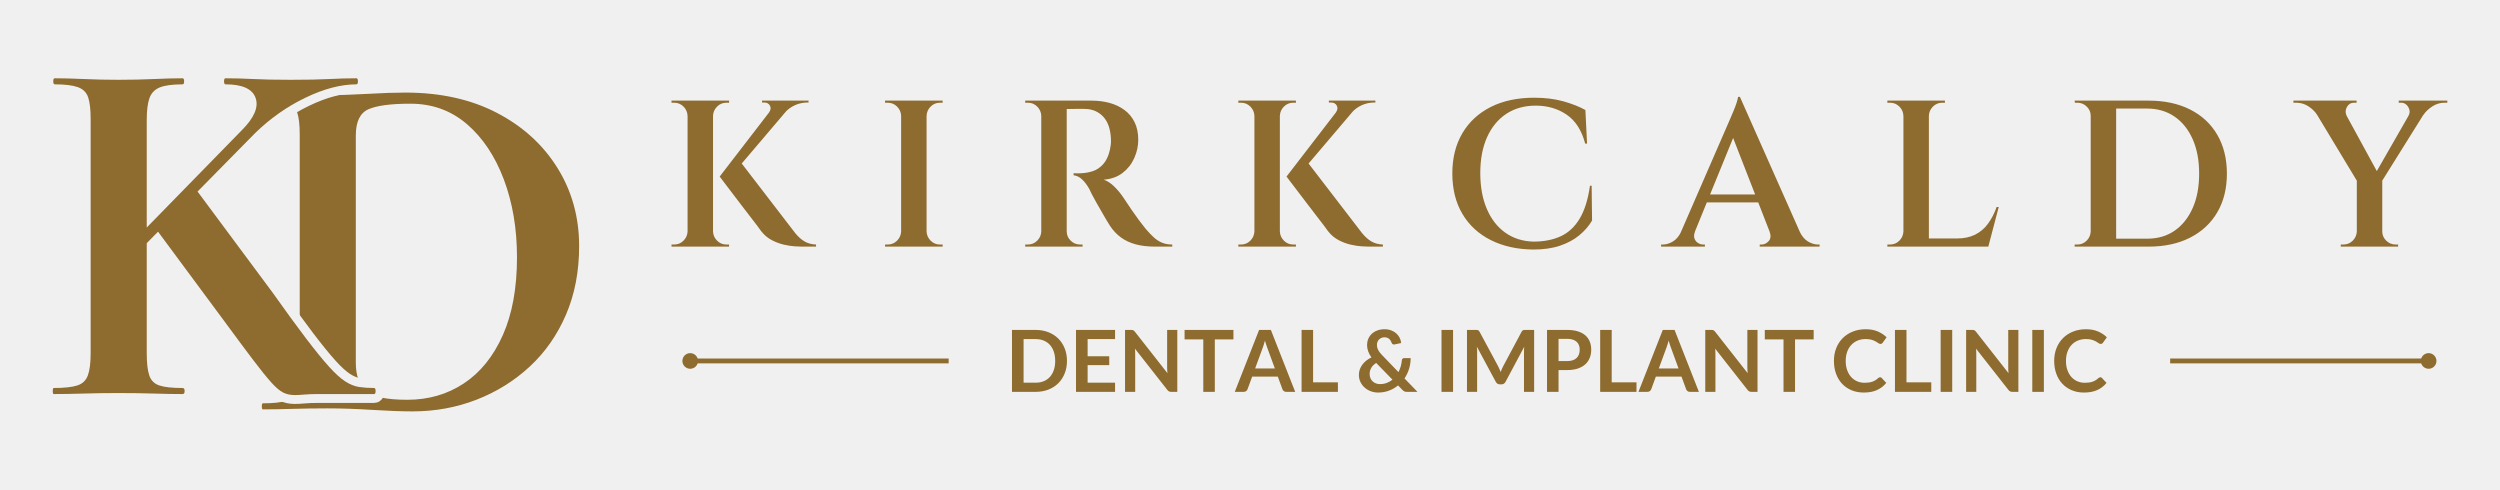
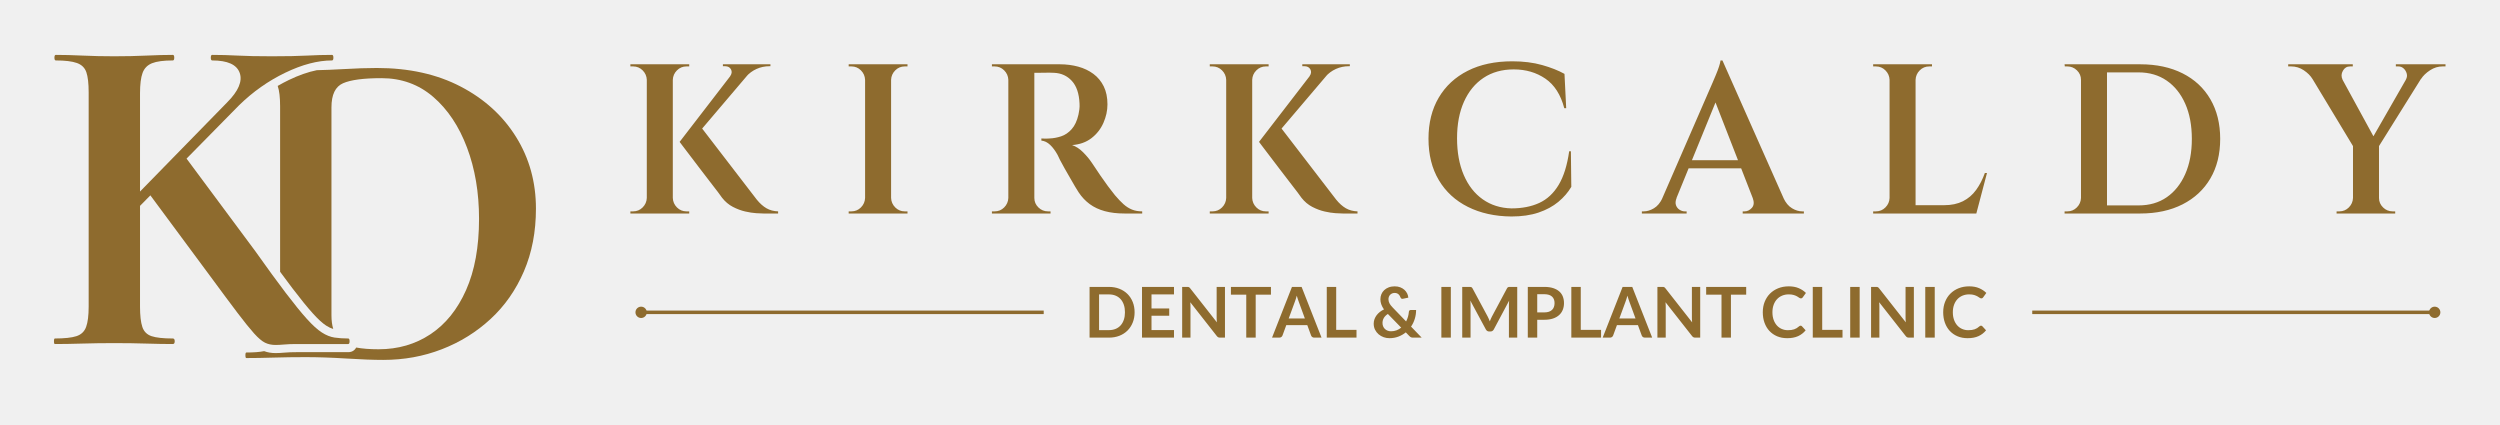
- <svg xmlns="http://www.w3.org/2000/svg" viewBox="0 0 1894 371" width="1894" height="371" role="img" aria-label="Kirkcaldy Dental &amp; Implant Clinic">
-   <g transform="translate(-192.64,26.54) scale(0.8)">
-     <g fill="#8E6B2E">
-       <defs>
-         <mask id="kdmask54040" maskUnits="userSpaceOnUse" x="-10000" y="-10000" width="20000" height="20000">
-           <rect x="-10000" y="-10000" width="20000" height="20000" fill="#fff" />
-           <path d="M326.646 301.244V79.713Q326.646 65.837 324.254 58.9Q321.861 51.962 314.445 49.33Q307.029 46.699 292.675 46.699Q291.239 46.699 291.239 43.828Q291.239 40.957 292.675 40.957Q305.115 40.957 320.426 41.675Q335.737 42.392 352.962 42.392Q371.144 42.392 386.455 41.675Q401.766 40.957 413.727 40.957Q415.163 40.957 415.163 43.828Q415.163 46.699 413.727 46.699Q399.373 46.699 392.196 49.569Q385.019 52.44 382.388 59.617Q379.756 66.794 379.756 80.67V301.244Q379.756 315.12 382.148 322.297Q384.541 329.474 391.718 331.866Q398.895 334.258 413.727 334.258Q415.641 334.258 415.641 337.129Q415.641 340.0 413.727 340.0Q401.287 340.0 386.215 339.522Q371.144 339.043 352.962 339.043Q335.737 339.043 319.947 339.522Q304.158 340.0 291.718 340.0Q290.761 340.0 290.761 337.129Q290.761 334.258 291.718 334.258Q306.55 334.258 313.967 331.866Q321.383 329.474 324.014 322.297Q326.646 315.12 326.646 301.244ZM452.962 270.622 387.411 182.105 425.689 145.263 498.895 243.828Q517.555 270.144 530.474 287.129Q543.392 304.115 552.244 313.923Q561.096 323.732 567.794 328.038Q574.493 332.344 580.952 333.301Q587.411 334.258 595.067 334.258Q596.502 334.258 596.502 337.129Q596.502 340.0 595.067 340.0Q574.014 340.0 561.096 340.0Q548.177 340.0 541.478 340.0Q534.301 340.0 529.038 340.478Q523.775 340.957 519.947 340.957Q513.727 340.957 508.943 338.565Q504.158 336.172 497.699 328.995Q491.239 321.818 480.713 307.943Q470.187 294.067 452.962 270.622ZM346.263 216.555 469.708 90.239Q487.411 72.536 482.866 59.617Q478.321 46.699 454.397 46.699Q452.962 46.699 452.962 43.828Q452.962 40.957 454.397 40.957Q467.316 40.957 480.713 41.675Q494.11 42.392 516.12 42.392Q539.086 42.392 552.483 41.675Q565.88 40.957 578.321 40.957Q579.756 40.957 579.756 43.828Q579.756 46.699 578.321 46.699Q556.311 46.699 529.995 59.378Q503.679 72.057 482.148 93.11L359.182 217.99Z" fill="#000" stroke="#000" stroke-width="16.80" stroke-linejoin="round" />
-         </mask>
-       </defs>
-       <g mask="url(#kdmask54040)">
-         <path transform="translate(0,-14)" d="M631.344 370.414Q616.033 370.414 593.067 368.978Q570.1 367.543 550.962 367.543Q533.737 367.543 517.947 368.022Q502.158 368.5 489.718 368.5Q488.761 368.5 488.761 365.629Q488.761 362.758 489.718 362.758Q504.55 362.758 511.967 360.366Q519.383 357.974 522.014 350.797Q524.646 343.62 524.646 329.744V108.213Q524.646 94.337 522.254 87.4Q519.861 80.462 512.445 77.83Q505.029 75.199 490.675 75.199Q489.239 75.199 489.239 72.328Q489.239 69.457 490.675 69.457Q503.115 69.457 518.426 70.175Q533.737 70.892 551.44 70.892Q568.665 70.892 589.239 69.696Q609.813 68.5 624.646 68.5Q674.407 68.5 711.249 87.639Q748.091 106.778 768.665 139.792Q789.239 172.806 789.239 213.955Q789.239 249.84 776.799 278.787Q764.359 307.734 742.349 328.069Q720.34 348.404 691.871 359.409Q663.402 370.414 631.344 370.414ZM626.56 359.409Q656.703 359.409 680.148 343.859Q703.593 328.309 716.99 298.165Q730.388 268.022 730.388 224.481Q730.388 183.811 717.947 150.797Q705.507 117.782 683.019 98.404Q660.531 79.026 629.431 79.026Q601.679 79.026 589.718 84.289Q577.756 89.553 577.756 109.17V324.481Q577.756 342.184 587.086 350.797Q596.416 359.409 626.56 359.409Z" />
-       </g>
-       <path data-kd="K" d="M326.646 301.244V79.713Q326.646 65.837 324.254 58.9Q321.861 51.962 314.445 49.33Q307.029 46.699 292.675 46.699Q291.239 46.699 291.239 43.828Q291.239 40.957 292.675 40.957Q305.115 40.957 320.426 41.675Q335.737 42.392 352.962 42.392Q371.144 42.392 386.455 41.675Q401.766 40.957 413.727 40.957Q415.163 40.957 415.163 43.828Q415.163 46.699 413.727 46.699Q399.373 46.699 392.196 49.569Q385.019 52.44 382.388 59.617Q379.756 66.794 379.756 80.67V301.244Q379.756 315.12 382.148 322.297Q384.541 329.474 391.718 331.866Q398.895 334.258 413.727 334.258Q415.641 334.258 415.641 337.129Q415.641 340.0 413.727 340.0Q401.287 340.0 386.215 339.522Q371.144 339.043 352.962 339.043Q335.737 339.043 319.947 339.522Q304.158 340.0 291.718 340.0Q290.761 340.0 290.761 337.129Q290.761 334.258 291.718 334.258Q306.55 334.258 313.967 331.866Q321.383 329.474 324.014 322.297Q326.646 315.12 326.646 301.244ZM452.962 270.622 387.411 182.105 425.689 145.263 498.895 243.828Q517.555 270.144 530.474 287.129Q543.392 304.115 552.244 313.923Q561.096 323.732 567.794 328.038Q574.493 332.344 580.952 333.301Q587.411 334.258 595.067 334.258Q596.502 334.258 596.502 337.129Q596.502 340.0 595.067 340.0Q574.014 340.0 561.096 340.0Q548.177 340.0 541.478 340.0Q534.301 340.0 529.038 340.478Q523.775 340.957 519.947 340.957Q513.727 340.957 508.943 338.565Q504.158 336.172 497.699 328.995Q491.239 321.818 480.713 307.943Q470.187 294.067 452.962 270.622ZM346.263 216.555 469.708 90.239Q487.411 72.536 482.866 59.617Q478.321 46.699 454.397 46.699Q452.962 46.699 452.962 43.828Q452.962 40.957 454.397 40.957Q467.316 40.957 480.713 41.675Q494.11 42.392 516.12 42.392Q539.086 42.392 552.483 41.675Q565.88 40.957 578.321 40.957Q579.756 40.957 579.756 43.828Q579.756 46.699 578.321 46.699Q556.311 46.699 529.995 59.378Q503.679 72.057 482.148 93.11L359.182 217.99Z" />
-     </g>
+ <svg xmlns="http://www.w3.org/2000/svg" viewBox="0 0 1853 315" width="1853" height="315" role="img" aria-label="Kirkcaldy Dental &amp; Implant Clinic">
+   <g fill="#8E6B2E">
+     <path d="M284.085 266.763Q273.112 266.763 256.653 265.735Q240.193 264.706 226.477 264.706Q214.133 264.706 202.817 265.049Q191.501 265.392 182.586 265.392Q181.9 265.392 181.9 263.334Q181.9 261.277 182.586 261.277Q190.744 261.277 195.772 260.267Q199.65 261.706 204.25 261.706Q207.267 261.706 211.311 261.338Q214.811 261.02 219.681 261.02H258.086Q262.089 261.02 264.025 257.587Q270.782 258.876 280.656 258.876Q302.259 258.876 319.061 247.732Q335.863 236.588 345.465 214.985Q355.066 193.382 355.066 162.178Q355.066 133.031 346.15 109.371Q337.235 85.711 321.118 71.823Q305.002 57.936 282.713 57.936Q262.825 57.936 254.252 61.707Q245.68 65.479 245.68 79.538V233.845Q245.68 239.482 247 243.833Q244.494 243.098 241.796 241.364Q237.671 238.712 231.866 232.279Q225.691 225.437 216.586 213.465Q212.513 208.11 207.618 201.423V78.853Q207.618 68.908 205.903 63.936Q205.86 63.811 205.814 63.688Q209.85 61.341 214.064 59.311Q225.057 54.014 234.796 52.022Q243.787 51.837 253.91 51.249Q268.654 50.392 279.284 50.392Q314.946 50.392 341.35 64.108Q367.753 77.824 382.498 101.484Q397.243 125.144 397.243 154.634Q397.243 180.352 388.327 201.097Q379.412 221.843 363.638 236.416Q347.865 250.99 327.462 258.877Q307.059 266.763 284.085 266.763Z" />
+     <path data-kd="K" d="M65.718 227.225V68.461Q65.718 58.517 64.003 53.545Q62.289 48.573 56.974 46.687Q51.659 44.801 41.372 44.801Q40.343 44.801 40.343 42.743Q40.343 40.686 41.372 40.686Q50.287 40.686 61.26 41.2Q72.233 41.715 84.577 41.715Q97.608 41.715 108.581 41.2Q119.553 40.686 128.126 40.686Q129.155 40.686 129.155 42.743Q129.155 44.801 128.126 44.801Q117.839 44.801 112.695 46.858Q107.552 48.915 105.666 54.059Q103.78 59.203 103.78 69.147V227.225Q103.78 237.169 105.494 242.313Q107.209 247.456 112.352 249.171Q117.496 250.885 128.126 250.885Q129.498 250.885 129.498 252.943Q129.498 255.0 128.126 255.0Q119.211 255.0 108.409 254.657Q97.608 254.314 84.577 254.314Q72.233 254.314 60.917 254.657Q49.601 255.0 40.686 255.0Q40.0 255.0 40.0 252.943Q40.0 250.885 40.686 250.885Q51.316 250.885 56.631 249.171Q61.946 247.456 63.832 242.313Q65.718 237.169 65.718 227.225ZM156.244 205.279 109.266 141.842 136.699 115.439 189.163 186.077Q202.536 204.936 211.794 217.109Q221.053 229.282 227.396 236.312Q233.74 243.341 238.541 246.427Q243.341 249.514 247.97 250.199Q252.6 250.885 258.086 250.885Q259.115 250.885 259.115 252.943Q259.115 255.0 258.086 255.0Q242.998 255.0 233.74 255.0Q224.482 255.0 219.681 255.0Q214.537 255.0 210.766 255.343Q206.994 255.686 204.25 255.686Q199.793 255.686 196.364 253.971Q192.935 252.257 188.305 247.113Q183.676 241.97 176.132 232.026Q168.589 222.081 156.244 205.279ZM79.777 166.531 168.246 76.005Q180.933 63.317 177.675 54.059Q174.418 44.801 157.273 44.801Q156.244 44.801 156.244 42.743Q156.244 40.686 157.273 40.686Q166.531 40.686 176.132 41.2Q185.734 41.715 201.507 41.715Q217.967 41.715 227.568 41.2Q237.169 40.686 246.085 40.686Q247.113 40.686 247.113 42.743Q247.113 44.801 246.085 44.801Q230.311 44.801 211.451 53.888Q192.592 62.974 177.161 78.062L89.035 167.56Z" />
+     <path d="M518.435 92.68 560.937 147.98Q564.413 152.246 568.126 154.379Q571.839 156.512 576.737 156.67V158.25H565.835Q564.097 158.25 560.463 158.013Q556.829 157.776 552.326 156.749Q547.823 155.722 543.241 153.352Q538.659 150.982 535.183 146.558Q534.709 145.768 532.26 142.529Q529.811 139.29 526.177 134.629Q522.543 129.968 518.672 124.833Q514.801 119.698 511.404 115.274Q508.007 110.85 505.874 108.006Q503.741 105.162 503.741 105.162ZM559.989 48.756 512.589 104.53 503.741 105.162 547.191 48.756ZM571.049 47.65V49.072H570.417Q565.203 49.072 560.7 51.126Q556.197 53.18 553.037 56.814L541.187 56.498Q543.083 53.812 541.819 51.442Q540.555 49.072 537.395 49.072H535.815V47.65H570.417ZM498.685 47.65V158.25H479.409V47.65ZM479.883 146.716V158.25H467.243V156.67Q467.401 156.67 468.27 156.67Q469.139 156.67 469.297 156.67Q473.405 156.67 476.328 153.747Q479.251 150.824 479.409 146.716ZM479.883 59.184H479.409Q479.251 55.076 476.328 52.153Q473.405 49.23 469.297 49.23Q469.139 49.23 468.27 49.23Q467.401 49.23 467.243 49.23V47.65H479.883ZM498.211 146.716H498.685Q498.843 150.824 501.766 153.747Q504.689 156.67 508.797 156.67Q508.797 156.67 509.745 156.67Q510.693 156.67 510.851 156.67V158.25H498.211ZM498.211 59.184V47.65H510.851V49.23Q510.693 49.23 509.745 49.23Q508.797 49.23 508.797 49.23Q504.689 49.23 501.766 52.153Q498.843 55.076 498.685 59.184ZM660.477 47.65V158.25H641.201V47.65ZM641.675 146.716V158.25H629.035V156.67Q629.035 156.67 630.062 156.67Q631.089 156.67 631.089 156.67Q635.197 156.67 638.12 153.747Q641.043 150.824 641.201 146.716ZM641.675 59.184H641.201Q641.043 55.076 638.12 52.153Q635.197 49.23 631.089 49.23Q631.089 49.23 630.062 49.23Q629.035 49.23 629.035 49.23V47.65H641.675ZM660.003 146.716H660.477Q660.635 150.824 663.558 153.747Q666.481 156.67 670.589 156.67Q670.589 156.67 671.537 156.67Q672.485 156.67 672.643 156.67V158.25H660.003ZM660.003 59.184V47.65H672.643V49.23Q672.485 49.23 671.537 49.23Q670.589 49.23 670.589 49.23Q666.481 49.23 663.558 52.153Q660.635 55.076 660.477 59.184ZM764.599 47.65H785.613Q792.723 47.65 799.122 49.388Q805.521 51.126 810.419 54.76Q815.317 58.394 818.082 64.003Q820.847 69.612 820.847 77.354Q820.847 84.306 817.845 91.1Q814.843 97.894 808.997 102.397Q803.151 106.9 794.619 107.532Q798.885 108.954 802.756 112.825Q806.627 116.696 809.155 120.488Q809.313 120.646 811.13 123.411Q812.947 126.176 815.633 130.126Q818.319 134.076 821.242 138.026Q824.165 141.976 826.377 144.662Q829.853 148.77 832.776 151.377Q835.699 153.984 839.017 155.327Q842.335 156.67 846.601 156.67V158.25H833.487Q825.271 158.25 818.872 156.512Q812.473 154.774 807.733 151.298Q802.993 147.822 799.517 142.608Q798.569 141.186 796.831 138.263Q795.093 135.34 793.039 131.706Q790.985 128.072 789.01 124.675Q787.035 121.278 785.692 118.592Q784.349 115.906 783.875 114.8Q781.347 110.218 778.345 107.374Q775.343 104.53 771.867 104.214V102.634Q772.183 102.634 773.921 102.713Q775.659 102.792 777.871 102.634Q782.137 102.476 786.482 101.054Q790.827 99.632 794.303 95.761Q797.779 91.89 799.359 84.938Q799.675 83.516 799.991 81.304Q800.307 79.092 800.149 76.722Q799.675 65.662 794.461 59.974Q789.247 54.286 781.189 53.97Q778.187 53.812 774.869 53.891Q771.551 53.97 769.102 53.97Q766.653 53.97 766.179 53.97Q766.179 53.812 765.784 52.232Q765.389 50.652 764.994 49.151Q764.599 47.65 764.599 47.65ZM766.653 47.65V158.25H747.377V47.65ZM747.851 146.716V158.25H735.211V156.67Q735.369 156.67 736.238 156.67Q737.107 156.67 737.265 156.67Q741.373 156.67 744.296 153.747Q747.219 150.824 747.377 146.716ZM747.851 59.184H747.377Q747.219 55.076 744.296 52.153Q741.373 49.23 737.265 49.23Q737.107 49.23 736.238 49.23Q735.369 49.23 735.211 49.23V47.65H747.851ZM766.179 146.716H766.653Q766.653 150.824 769.655 153.747Q772.657 156.67 776.765 156.67Q776.923 156.67 777.792 156.67Q778.661 156.67 778.661 156.67V158.25H766.179ZM947.879 92.68 990.381 147.98Q993.857 152.246 997.57 154.379Q1001.283 156.512 1006.181 156.67V158.25H995.279Q993.541 158.25 989.907 158.013Q986.273 157.776 981.77 156.749Q977.267 155.722 972.685 153.352Q968.103 150.982 964.627 146.558Q964.153 145.768 961.704 142.529Q959.255 139.29 955.621 134.629Q951.987 129.968 948.116 124.833Q944.245 119.698 940.848 115.274Q937.451 110.85 935.318 108.006Q933.185 105.162 933.185 105.162ZM989.433 48.756 942.033 104.53 933.185 105.162 976.635 48.756ZM1000.493 47.65V49.072H999.861Q994.647 49.072 990.144 51.126Q985.641 53.18 982.481 56.814L970.631 56.498Q972.527 53.812 971.263 51.442Q969.999 49.072 966.839 49.072H965.259V47.65H999.861ZM928.129 47.65V158.25H908.853V47.65ZM909.327 146.716V158.25H896.687V156.67Q896.845 156.67 897.714 156.67Q898.583 156.67 898.741 156.67Q902.849 156.67 905.772 153.747Q908.695 150.824 908.853 146.716ZM909.327 59.184H908.853Q908.695 55.076 905.772 52.153Q902.849 49.23 898.741 49.23Q898.583 49.23 897.714 49.23Q896.845 49.23 896.687 49.23V47.65H909.327ZM927.655 146.716H928.129Q928.287 150.824 931.21 153.747Q934.133 156.67 938.241 156.67Q938.241 156.67 939.189 156.67Q940.137 156.67 940.295 156.67V158.25H927.655ZM927.655 59.184V47.65H940.295V49.23Q940.137 49.23 939.189 49.23Q938.241 49.23 938.241 49.23Q934.133 49.23 931.21 52.153Q928.287 55.076 928.129 59.184ZM1164.339 112.114 1164.655 138.5Q1161.021 144.662 1155.017 149.639Q1149.013 154.616 1140.402 157.539Q1131.791 160.462 1120.257 160.462Q1101.929 160.304 1088.025 153.352Q1074.121 146.4 1066.458 133.523Q1058.795 120.646 1058.795 102.792Q1058.795 85.254 1066.379 72.377Q1073.963 59.5 1087.867 52.469Q1101.771 45.438 1120.889 45.438Q1133.213 45.438 1143.009 48.203Q1152.805 50.968 1159.599 54.76L1160.863 80.198H1159.441Q1155.491 65.188 1145.458 58.315Q1135.425 51.442 1121.995 51.442Q1109.039 51.442 1099.638 57.683Q1090.237 63.924 1085.102 75.379Q1079.967 86.834 1079.967 102.476Q1079.967 118.118 1084.944 129.731Q1089.921 141.344 1099.006 147.743Q1108.091 154.142 1120.257 154.458Q1132.107 154.458 1140.876 150.429Q1149.645 146.4 1155.254 137.078Q1160.863 127.756 1163.075 112.114ZM1276.677 44.806 1326.605 157.302H1303.221L1269.251 70.086ZM1242.707 146.716Q1241.443 149.876 1242.233 152.088Q1243.023 154.3 1244.919 155.485Q1246.815 156.67 1248.711 156.67H1250.133V158.25H1216.953V156.67Q1216.953 156.67 1217.664 156.67Q1218.375 156.67 1218.375 156.67Q1222.009 156.67 1225.88 154.379Q1229.751 152.088 1232.279 146.716ZM1276.677 44.806 1277.467 61.396 1238.125 157.776H1227.381L1268.145 64.082Q1268.461 63.45 1269.488 61.001Q1270.515 58.552 1271.858 55.392Q1273.201 52.232 1274.149 49.309Q1275.097 46.386 1275.255 44.806ZM1295.163 118.75V124.754H1247.605V118.75ZM1299.113 146.716H1321.865Q1324.393 152.088 1328.264 154.379Q1332.135 156.67 1335.769 156.67Q1335.769 156.67 1336.401 156.67Q1337.033 156.67 1337.033 156.67V158.25H1291.687V156.67H1293.109Q1296.111 156.67 1298.481 154.063Q1300.851 151.456 1299.113 146.716ZM1419.825 47.65V158.25H1400.549V47.65ZM1461.695 152.088 1464.381 158.25H1419.351V152.088ZM1472.755 128.23 1464.855 158.25H1435.309L1440.997 152.088Q1449.055 152.088 1454.901 149.165Q1460.747 146.242 1464.697 140.791Q1468.647 135.34 1471.175 128.23ZM1401.023 146.716V158.25H1388.383V156.67Q1388.383 156.67 1389.41 156.67Q1390.437 156.67 1390.437 156.67Q1394.545 156.67 1397.468 153.747Q1400.391 150.824 1400.549 146.716ZM1401.023 59.184H1400.549Q1400.391 55.076 1397.468 52.153Q1394.545 49.23 1390.437 49.23Q1390.437 49.23 1389.41 49.23Q1388.383 49.23 1388.383 49.23V47.65H1401.023ZM1419.351 59.184V47.65H1431.991V49.23Q1431.833 49.23 1430.885 49.23Q1429.937 49.23 1429.937 49.23Q1425.829 49.23 1422.906 52.153Q1419.983 55.076 1419.825 59.184ZM1586.357 47.65Q1604.369 47.65 1617.72 54.365Q1631.071 61.08 1638.339 73.562Q1645.607 86.044 1645.607 102.95Q1645.607 119.856 1638.339 132.259Q1631.071 144.662 1617.72 151.456Q1604.369 158.25 1586.357 158.25H1550.017L1549.859 152.246Q1552.861 152.246 1557.364 152.246Q1561.867 152.246 1566.686 152.246Q1571.505 152.246 1575.692 152.246Q1579.879 152.246 1582.486 152.246Q1585.093 152.246 1585.093 152.246Q1597.259 152.246 1606.028 146.163Q1614.797 140.08 1619.695 129.02Q1624.593 117.96 1624.593 102.95Q1624.593 87.94 1619.695 76.88Q1614.797 65.82 1605.949 59.737Q1597.101 53.654 1585.093 53.654Q1585.093 53.654 1582.328 53.654Q1579.563 53.654 1575.218 53.654Q1570.873 53.654 1565.817 53.654Q1560.761 53.654 1556.1 53.654Q1551.439 53.654 1548.279 53.654V47.65ZM1561.709 47.65V158.25H1542.433V47.65ZM1542.907 146.716V158.25H1530.267V156.67Q1530.267 156.67 1531.294 156.67Q1532.321 156.67 1532.321 156.67Q1536.429 156.67 1539.352 153.747Q1542.275 150.824 1542.433 146.716ZM1542.907 59.184H1542.433Q1542.433 55.076 1539.431 52.153Q1536.429 49.23 1532.321 49.23Q1532.321 49.23 1531.373 49.23Q1530.425 49.23 1530.425 49.23L1530.267 47.65H1542.907ZM1730.137 47.808 1762.053 106.268 1744.831 109.586 1707.543 47.808ZM1763.317 107.374V158.25H1744.041V107.374ZM1789.703 47.808H1801.079L1761.895 110.534L1754.627 108.954ZM1783.225 59.026Q1784.489 56.814 1783.857 54.523Q1783.225 52.232 1781.566 50.731Q1779.907 49.23 1777.695 49.23Q1777.695 49.23 1776.747 49.23Q1775.799 49.23 1775.799 49.23V47.65H1812.613V49.23H1810.401Q1805.503 49.23 1801.158 52.074Q1796.813 54.918 1794.443 58.552ZM1736.299 59.026 1714.021 58.552Q1711.809 54.918 1707.543 52.074Q1703.277 49.23 1698.221 49.23H1696.009V47.65H1743.883V49.23Q1743.883 49.23 1742.856 49.23Q1741.829 49.23 1741.829 49.23Q1738.353 49.23 1736.536 52.469Q1734.719 55.708 1736.299 59.026ZM1744.515 146.716V158.25H1731.875V156.67Q1731.875 156.67 1732.823 156.67Q1733.771 156.67 1733.929 156.67Q1738.037 156.67 1740.96 153.747Q1743.883 150.824 1744.041 146.716ZM1762.843 146.716H1763.317Q1763.317 150.824 1766.319 153.747Q1769.321 156.67 1773.429 156.67Q1773.429 156.67 1774.377 156.67Q1775.325 156.67 1775.325 156.67V158.25H1762.843Z" />
+     <path d="M840.967 231.452Q840.967 235.586 839.589 239.044Q838.211 242.502 835.715 244.998Q833.219 247.494 829.709 248.872Q826.199 250.25 821.935 250.25H807.583V212.654H821.935Q826.199 212.654 829.709 214.045Q833.219 215.436 835.715 217.919Q838.211 220.402 839.589 223.86Q840.967 227.318 840.967 231.452ZM833.817 231.452Q833.817 228.358 832.985 225.901Q832.153 223.444 830.619 221.741Q829.085 220.038 826.888 219.128Q824.691 218.218 821.935 218.218H814.629V244.686H821.935Q824.691 244.686 826.888 243.776Q829.085 242.866 830.619 241.163Q832.153 239.46 832.985 237.003Q833.817 234.546 833.817 231.452ZM870.165 212.654V218.218H853.499V228.644H866.629V234.026H853.499V244.66H870.165V250.25H846.453V212.654ZM879.889 212.654Q880.357 212.654 880.669 212.693Q880.981 212.732 881.228 212.849Q881.475 212.966 881.709 213.187Q881.943 213.408 882.229 213.772L901.963 238.914Q901.859 238.004 901.82 237.133Q901.781 236.262 901.781 235.508V212.654H907.943V250.25H904.329Q903.497 250.25 902.951 249.99Q902.405 249.73 901.885 249.054L882.229 224.016Q882.307 224.848 882.346 225.667Q882.385 226.486 882.385 227.162V250.25H876.223V212.654H879.889ZM942.029 212.654V218.4H930.719V250.25H923.725V218.4H912.363V212.654ZM979.521 250.25H974.113Q973.203 250.25 972.618 249.795Q972.033 249.34 971.773 248.664L968.965 240.994H953.391L950.583 248.664Q950.375 249.262 949.764 249.756Q949.153 250.25 948.269 250.25H942.835L957.603 212.654H964.753ZM955.185 236.054H967.171L962.595 223.548Q962.283 222.716 961.906 221.585Q961.529 220.454 961.165 219.128Q960.801 220.454 960.45 221.598Q960.099 222.742 959.761 223.6ZM990.389 244.478H1005.443V250.25H983.395V212.654H990.389ZM1033.757 212.238Q1036.045 212.238 1037.852 212.94Q1039.659 213.642 1040.946 214.812Q1042.233 215.982 1042.974 217.49Q1043.715 218.998 1043.845 220.61L1039.763 221.468Q1039.685 221.494 1039.594 221.494Q1039.503 221.494 1039.425 221.494Q1038.983 221.494 1038.632 221.247Q1038.281 221.0 1038.073 220.48Q1037.839 219.804 1037.475 219.193Q1037.111 218.582 1036.591 218.127Q1036.071 217.672 1035.369 217.399Q1034.667 217.126 1033.757 217.126Q1032.665 217.126 1031.807 217.503Q1030.949 217.88 1030.351 218.517Q1029.753 219.154 1029.441 219.999Q1029.129 220.844 1029.129 221.78Q1029.129 222.56 1029.298 223.288Q1029.467 224.016 1029.831 224.744Q1030.195 225.472 1030.78 226.239Q1031.365 227.006 1032.223 227.89L1042.207 238.264Q1043.065 236.626 1043.585 234.806Q1044.105 232.986 1044.261 231.114Q1044.313 230.516 1044.651 230.152Q1044.989 229.788 1045.587 229.788H1049.617Q1049.591 233.22 1048.629 236.34Q1047.667 239.46 1045.873 242.086L1053.751 250.25H1047.459Q1046.965 250.25 1046.588 250.198Q1046.211 250.146 1045.873 250.003Q1045.535 249.86 1045.223 249.626Q1044.911 249.392 1044.573 249.028L1041.973 246.35Q1039.477 248.378 1036.422 249.522Q1033.367 250.666 1029.805 250.666Q1027.621 250.666 1025.541 249.925Q1023.461 249.184 1021.823 247.78Q1020.185 246.376 1019.184 244.387Q1018.183 242.398 1018.183 239.902Q1018.183 238.16 1018.755 236.587Q1019.327 235.014 1020.341 233.662Q1021.355 232.31 1022.746 231.218Q1024.137 230.126 1025.801 229.346Q1024.423 227.396 1023.786 225.537Q1023.149 223.678 1023.149 221.832Q1023.149 219.882 1023.864 218.127Q1024.579 216.372 1025.944 215.072Q1027.309 213.772 1029.285 213.005Q1031.261 212.238 1033.757 212.238ZM1024.709 239.382Q1024.709 240.812 1025.203 241.956Q1025.697 243.1 1026.555 243.893Q1027.413 244.686 1028.544 245.115Q1029.675 245.544 1030.949 245.544Q1033.237 245.544 1035.122 244.829Q1037.007 244.114 1038.567 242.84L1028.687 232.7Q1026.607 234.052 1025.658 235.742Q1024.709 237.432 1024.709 239.382ZM1075.357 250.25H1068.337V212.654H1075.357ZM1102.683 234.65Q1103.125 235.482 1103.502 236.379Q1103.879 237.276 1104.243 238.186Q1104.607 237.25 1104.997 236.34Q1105.387 235.43 1105.829 234.598L1116.957 213.772Q1117.165 213.382 1117.386 213.148Q1117.607 212.914 1117.88 212.81Q1118.153 212.706 1118.491 212.68Q1118.829 212.654 1119.297 212.654H1124.575V250.25H1118.413V225.966Q1118.413 225.29 1118.452 224.484Q1118.491 223.678 1118.569 222.846L1107.207 244.166Q1106.817 244.894 1106.193 245.297Q1105.569 245.7 1104.737 245.7H1103.775Q1102.943 245.7 1102.319 245.297Q1101.695 244.894 1101.305 244.166L1089.787 222.768Q1089.891 223.626 1089.93 224.445Q1089.969 225.264 1089.969 225.966V250.25H1083.807V212.654H1089.085Q1089.553 212.654 1089.891 212.68Q1090.229 212.706 1090.502 212.81Q1090.775 212.914 1091.009 213.148Q1091.243 213.382 1091.451 213.772L1102.683 234.65ZM1139.395 237.016V250.25H1132.401V212.654H1144.647Q1148.417 212.654 1151.173 213.538Q1153.929 214.422 1155.723 216.008Q1157.517 217.594 1158.375 219.804Q1159.233 222.014 1159.233 224.64Q1159.233 227.37 1158.323 229.645Q1157.413 231.92 1155.593 233.558Q1153.773 235.196 1151.043 236.106Q1148.313 237.016 1144.647 237.016ZM1139.395 231.556H1144.647Q1146.571 231.556 1148.001 231.075Q1149.431 230.594 1150.367 229.697Q1151.303 228.8 1151.771 227.513Q1152.239 226.226 1152.239 224.64Q1152.239 223.132 1151.771 221.91Q1151.303 220.688 1150.367 219.83Q1149.431 218.972 1148.001 218.517Q1146.571 218.062 1144.647 218.062H1139.395ZM1171.661 244.478H1186.715V250.25H1164.667V212.654H1171.661ZM1224.597 250.25H1219.189Q1218.279 250.25 1217.694 249.795Q1217.109 249.34 1216.849 248.664L1214.041 240.994H1198.467L1195.659 248.664Q1195.451 249.262 1194.84 249.756Q1194.229 250.25 1193.345 250.25H1187.911L1202.679 212.654H1209.829ZM1200.261 236.054H1212.247L1207.671 223.548Q1207.359 222.716 1206.982 221.585Q1206.605 220.454 1206.241 219.128Q1205.877 220.454 1205.526 221.598Q1205.175 222.742 1204.837 223.6ZM1232.137 212.654Q1232.605 212.654 1232.917 212.693Q1233.229 212.732 1233.476 212.849Q1233.723 212.966 1233.957 213.187Q1234.191 213.408 1234.477 213.772L1254.211 238.914Q1254.107 238.004 1254.068 237.133Q1254.029 236.262 1254.029 235.508V212.654H1260.191V250.25H1256.577Q1255.745 250.25 1255.199 249.99Q1254.653 249.73 1254.133 249.054L1234.477 224.016Q1234.555 224.848 1234.594 225.667Q1234.633 226.486 1234.633 227.162V250.25H1228.471V212.654H1232.137ZM1294.277 212.654V218.4H1282.967V250.25H1275.973V218.4H1264.611V212.654ZM1334.603 241.384Q1335.175 241.384 1335.591 241.826L1338.347 244.816Q1336.059 247.65 1332.718 249.158Q1329.377 250.666 1324.697 250.666Q1320.511 250.666 1317.17 249.236Q1313.829 247.806 1311.463 245.258Q1309.097 242.71 1307.836 239.174Q1306.575 235.638 1306.575 231.452Q1306.575 227.214 1307.979 223.691Q1309.383 220.168 1311.931 217.62Q1314.479 215.072 1318.028 213.655Q1321.577 212.238 1325.867 212.238Q1330.053 212.238 1333.186 213.577Q1336.319 214.916 1338.555 217.126L1336.215 220.376Q1336.007 220.688 1335.682 220.922Q1335.357 221.156 1334.785 221.156Q1334.187 221.156 1333.563 220.688Q1332.939 220.22 1331.977 219.674Q1331.015 219.128 1329.546 218.66Q1328.077 218.192 1325.815 218.192Q1323.163 218.192 1320.94 219.115Q1318.717 220.038 1317.118 221.754Q1315.519 223.47 1314.622 225.927Q1313.725 228.384 1313.725 231.452Q1313.725 234.624 1314.622 237.094Q1315.519 239.564 1317.053 241.254Q1318.587 242.944 1320.667 243.841Q1322.747 244.738 1325.139 244.738Q1326.569 244.738 1327.726 244.582Q1328.883 244.426 1329.858 244.088Q1330.833 243.75 1331.704 243.217Q1332.575 242.684 1333.433 241.904Q1333.693 241.67 1333.979 241.527Q1334.265 241.384 1334.603 241.384ZM1350.619 244.478H1365.673V250.25H1343.625V212.654H1350.619ZM1378.387 250.25H1371.367V212.654H1378.387ZM1390.503 212.654Q1390.971 212.654 1391.283 212.693Q1391.595 212.732 1391.842 212.849Q1392.089 212.966 1392.323 213.187Q1392.557 213.408 1392.843 213.772L1412.577 238.914Q1412.473 238.004 1412.434 237.133Q1412.395 236.262 1412.395 235.508V212.654H1418.557V250.25H1414.943Q1414.111 250.25 1413.565 249.99Q1413.019 249.73 1412.499 249.054L1392.843 224.016Q1392.921 224.848 1392.96 225.667Q1392.999 226.486 1392.999 227.162V250.25H1386.837V212.654H1390.503ZM1434.027 250.25H1427.007V212.654H1434.027ZM1468.321 241.384Q1468.893 241.384 1469.309 241.826L1472.065 244.816Q1469.777 247.65 1466.436 249.158Q1463.095 250.666 1458.415 250.666Q1454.229 250.666 1450.888 249.236Q1447.547 247.806 1445.181 245.258Q1442.815 242.71 1441.554 239.174Q1440.293 235.638 1440.293 231.452Q1440.293 227.214 1441.697 223.691Q1443.101 220.168 1445.649 217.62Q1448.197 215.072 1451.746 213.655Q1455.295 212.238 1459.585 212.238Q1463.771 212.238 1466.904 213.577Q1470.037 214.916 1472.273 217.126L1469.933 220.376Q1469.725 220.688 1469.4 220.922Q1469.075 221.156 1468.503 221.156Q1467.905 221.156 1467.281 220.688Q1466.657 220.22 1465.695 219.674Q1464.733 219.128 1463.264 218.66Q1461.795 218.192 1459.533 218.192Q1456.881 218.192 1454.658 219.115Q1452.435 220.038 1450.836 221.754Q1449.237 223.47 1448.34 225.927Q1447.443 228.384 1447.443 231.452Q1447.443 234.624 1448.34 237.094Q1449.237 239.564 1450.771 241.254Q1452.305 242.944 1454.385 243.841Q1456.465 244.738 1458.857 244.738Q1460.287 244.738 1461.444 244.582Q1462.601 244.426 1463.576 244.088Q1464.551 243.75 1465.422 243.217Q1466.293 242.684 1467.151 241.904Q1467.411 241.67 1467.697 241.527Q1467.983 241.384 1468.321 241.384Z" />
  </g>
-   <g transform="translate(419.64,-502.29) scale(1.4107)">
-     <g fill="#8E6B2E">
-       <path d="M99.448 442.02 129.576 481.22Q132.04 484.244 134.672 485.756Q137.304 487.268 140.776 487.38V488.5H133.048Q131.816 488.5 129.24 488.332Q126.664 488.164 123.472 487.436Q120.28 486.708 117.032 485.028Q113.784 483.348 111.32 480.212Q110.984 479.652 109.248 477.356Q107.512 475.06 104.936 471.756Q102.36 468.452 99.616 464.812Q96.872 461.172 94.464 458.036Q92.056 454.9 90.544 452.884Q89.032 450.868 89.032 450.868ZM128.904 410.884 95.304 450.42 89.032 450.868 119.832 410.884ZM136.744 410.1V411.108H136.296Q132.6 411.108 129.408 412.564Q126.216 414.02 123.976 416.596L115.576 416.372Q116.92 414.468 116.024 412.788Q115.128 411.108 112.888 411.108H111.768V410.1H136.296ZM85.448 410.1V488.5H71.784V410.1ZM72.12 480.324V488.5H63.16V487.38Q63.272 487.38 63.888 487.38Q64.504 487.38 64.616 487.38Q67.528 487.38 69.6 485.308Q71.672 483.236 71.784 480.324ZM72.12 418.276H71.784Q71.672 415.364 69.6 413.292Q67.528 411.22 64.616 411.22Q64.504 411.22 63.888 411.22Q63.272 411.22 63.16 411.22V410.1H72.12ZM85.112 480.324H85.448Q85.56 483.236 87.632 485.308Q89.704 487.38 92.616 487.38Q92.616 487.38 93.288 487.38Q93.96 487.38 94.072 487.38V488.5H85.112ZM85.112 418.276V410.1H94.072V411.22Q93.96 411.22 93.288 411.22Q92.616 411.22 92.616 411.22Q89.704 411.22 87.632 413.292Q85.56 415.364 85.448 418.276ZM200.136 410.1V488.5H186.472V410.1ZM186.808 480.324V488.5H177.848V487.38Q177.848 487.38 178.576 487.38Q179.304 487.38 179.304 487.38Q182.216 487.38 184.288 485.308Q186.36 483.236 186.472 480.324ZM186.808 418.276H186.472Q186.36 415.364 184.288 413.292Q182.216 411.22 179.304 411.22Q179.304 411.22 178.576 411.22Q177.848 411.22 177.848 411.22V410.1H186.808ZM199.8 480.324H200.136Q200.248 483.236 202.32 485.308Q204.392 487.38 207.304 487.38Q207.304 487.38 207.976 487.38Q208.648 487.38 208.76 487.38V488.5H199.8ZM199.8 418.276V410.1H208.76V411.22Q208.648 411.22 207.976 411.22Q207.304 411.22 207.304 411.22Q204.392 411.22 202.32 413.292Q200.248 415.364 200.136 418.276ZM273.944 410.1H288.84Q293.88 410.1 298.416 411.332Q302.952 412.564 306.424 415.14Q309.896 417.716 311.856 421.692Q313.816 425.668 313.816 431.156Q313.816 436.084 311.688 440.9Q309.56 445.716 305.416 448.908Q301.272 452.1 295.224 452.548Q298.248 453.556 300.992 456.3Q303.736 459.044 305.528 461.732Q305.64 461.844 306.928 463.804Q308.216 465.764 310.12 468.564Q312.024 471.364 314.096 474.164Q316.168 476.964 317.736 478.868Q320.2 481.78 322.272 483.628Q324.344 485.476 326.696 486.428Q329.048 487.38 332.072 487.38V488.5H322.776Q316.952 488.5 312.416 487.268Q307.88 486.036 304.52 483.572Q301.16 481.108 298.696 477.412Q298.024 476.404 296.792 474.332Q295.56 472.26 294.104 469.684Q292.648 467.108 291.248 464.7Q289.848 462.292 288.896 460.388Q287.944 458.484 287.608 457.7Q285.816 454.452 283.688 452.436Q281.56 450.42 279.096 450.196V449.076Q279.32 449.076 280.552 449.132Q281.784 449.188 283.352 449.076Q286.376 448.964 289.456 447.956Q292.536 446.948 295 444.204Q297.464 441.46 298.584 436.532Q298.808 435.524 299.032 433.956Q299.256 432.388 299.144 430.708Q298.808 422.868 295.112 418.836Q291.416 414.804 285.704 414.58Q283.576 414.468 281.224 414.524Q278.872 414.58 277.136 414.58Q275.4 414.58 275.064 414.58Q275.064 414.468 274.784 413.348Q274.504 412.228 274.224 411.164Q273.944 410.1 273.944 410.1ZM275.4 410.1V488.5H261.736V410.1ZM262.072 480.324V488.5H253.112V487.38Q253.224 487.38 253.84 487.38Q254.456 487.38 254.568 487.38Q257.48 487.38 259.552 485.308Q261.624 483.236 261.736 480.324ZM262.072 418.276H261.736Q261.624 415.364 259.552 413.292Q257.48 411.22 254.568 411.22Q254.456 411.22 253.84 411.22Q253.224 411.22 253.112 411.22V410.1H262.072ZM275.064 480.324H275.4Q275.4 483.236 277.528 485.308Q279.656 487.38 282.568 487.38Q282.68 487.38 283.296 487.38Q283.912 487.38 283.912 487.38V488.5H275.064ZM403.864 442.02 433.992 481.22Q436.456 484.244 439.088 485.756Q441.72 487.268 445.192 487.38V488.5H437.464Q436.232 488.5 433.656 488.332Q431.08 488.164 427.888 487.436Q424.696 486.708 421.448 485.028Q418.2 483.348 415.736 480.212Q415.4 479.652 413.664 477.356Q411.928 475.06 409.352 471.756Q406.776 468.452 404.032 464.812Q401.288 461.172 398.88 458.036Q396.472 454.9 394.96 452.884Q393.448 450.868 393.448 450.868ZM433.32 410.884 399.72 450.42 393.448 450.868 424.248 410.884ZM441.16 410.1V411.108H440.712Q437.016 411.108 433.824 412.564Q430.632 414.02 428.392 416.596L419.992 416.372Q421.336 414.468 420.44 412.788Q419.544 411.108 417.304 411.108H416.184V410.1H440.712ZM389.864 410.1V488.5H376.2V410.1ZM376.536 480.324V488.5H367.576V487.38Q367.688 487.38 368.304 487.38Q368.92 487.38 369.032 487.38Q371.944 487.38 374.016 485.308Q376.088 483.236 376.2 480.324ZM376.536 418.276H376.2Q376.088 415.364 374.016 413.292Q371.944 411.22 369.032 411.22Q368.92 411.22 368.304 411.22Q367.688 411.22 367.576 411.22V410.1H376.536ZM389.528 480.324H389.864Q389.976 483.236 392.048 485.308Q394.12 487.38 397.032 487.38Q397.032 487.38 397.704 487.38Q398.376 487.38 398.488 487.38V488.5H389.528ZM389.528 418.276V410.1H398.488V411.22Q398.376 411.22 397.704 411.22Q397.032 411.22 397.032 411.22Q394.12 411.22 392.048 413.292Q389.976 415.364 389.864 418.276ZM557.304 455.796 557.528 474.5Q554.952 478.868 550.696 482.396Q546.44 485.924 540.336 487.996Q534.232 490.068 526.056 490.068Q513.064 489.956 503.208 485.028Q493.352 480.1 487.92 470.972Q482.488 461.844 482.488 449.188Q482.488 436.756 487.864 427.628Q493.24 418.5 503.096 413.516Q512.952 408.532 526.504 408.532Q535.24 408.532 542.184 410.492Q549.128 412.452 553.944 415.14L554.84 433.172H553.832Q551.032 422.532 543.92 417.66Q536.808 412.788 527.288 412.788Q518.104 412.788 511.44 417.212Q504.776 421.636 501.136 429.756Q497.496 437.876 497.496 448.964Q497.496 460.052 501.024 468.284Q504.552 476.516 510.992 481.052Q517.432 485.588 526.056 485.812Q534.456 485.812 540.672 482.956Q546.888 480.1 550.864 473.492Q554.84 466.884 556.408 455.796ZM636.936 408.084 672.328 487.828H655.752L631.672 426.004ZM612.856 480.324Q611.96 482.564 612.52 484.132Q613.08 485.7 614.424 486.54Q615.768 487.38 617.112 487.38H618.12V488.5H594.6V487.38Q594.6 487.38 595.104 487.38Q595.608 487.38 595.608 487.38Q598.184 487.38 600.928 485.756Q603.672 484.132 605.464 480.324ZM636.936 408.084 637.496 419.844 609.608 488.164H601.992L630.888 421.748Q631.112 421.3 631.84 419.564Q632.568 417.828 633.52 415.588Q634.472 413.348 635.144 411.276Q635.816 409.204 635.928 408.084ZM650.04 460.5V464.756H616.328V460.5ZM652.84 480.324H668.968Q670.76 484.132 673.504 485.756Q676.248 487.38 678.824 487.38Q678.824 487.38 679.272 487.38Q679.72 487.38 679.72 487.38V488.5H647.576V487.38H648.584Q650.712 487.38 652.392 485.532Q654.072 483.684 652.84 480.324ZM738.408 410.1V488.5H724.744V410.1ZM768.088 484.132 769.992 488.5H738.072V484.132ZM775.928 467.22 770.328 488.5H749.384L753.416 484.132Q759.128 484.132 763.272 482.06Q767.416 479.988 770.216 476.124Q773.016 472.26 774.808 467.22ZM725.08 480.324V488.5H716.12V487.38Q716.12 487.38 716.848 487.38Q717.576 487.38 717.576 487.38Q720.488 487.38 722.56 485.308Q724.632 483.236 724.744 480.324ZM725.08 418.276H724.744Q724.632 415.364 722.56 413.292Q720.488 411.22 717.576 411.22Q717.576 411.22 716.848 411.22Q716.12 411.22 716.12 411.22V410.1H725.08ZM738.072 418.276V410.1H747.032V411.22Q746.92 411.22 746.248 411.22Q745.576 411.22 745.576 411.22Q742.664 411.22 740.592 413.292Q738.52 415.364 738.408 418.276ZM856.456 410.1Q869.224 410.1 878.688 414.86Q888.152 419.62 893.304 428.468Q898.456 437.316 898.456 449.3Q898.456 461.284 893.304 470.076Q888.152 478.868 878.688 483.684Q869.224 488.5 856.456 488.5H830.696L830.584 484.244Q832.712 484.244 835.904 484.244Q839.096 484.244 842.512 484.244Q845.928 484.244 848.896 484.244Q851.864 484.244 853.712 484.244Q855.56 484.244 855.56 484.244Q864.184 484.244 870.4 479.932Q876.616 475.62 880.088 467.78Q883.56 459.94 883.56 449.3Q883.56 438.66 880.088 430.82Q876.616 422.98 870.344 418.668Q864.072 414.356 855.56 414.356Q855.56 414.356 853.6 414.356Q851.64 414.356 848.56 414.356Q845.48 414.356 841.896 414.356Q838.312 414.356 835.008 414.356Q831.704 414.356 829.464 414.356V410.1ZM838.984 410.1V488.5H825.32V410.1ZM825.656 480.324V488.5H816.696V487.38Q816.696 487.38 817.424 487.38Q818.152 487.38 818.152 487.38Q821.064 487.38 823.136 485.308Q825.208 483.236 825.32 480.324ZM825.656 418.276H825.32Q825.32 415.364 823.192 413.292Q821.064 411.22 818.152 411.22Q818.152 411.22 817.48 411.22Q816.808 411.22 816.808 411.22L816.696 410.1H825.656ZM958.376 410.212 981 451.652 968.792 454.004 942.36 410.212ZM981.896 452.436V488.5H968.232V452.436ZM1000.6 410.212H1008.664L980.888 454.676L975.736 453.556ZM996.008 418.164Q996.904 416.596 996.456 414.972Q996.008 413.348 994.832 412.284Q993.656 411.22 992.088 411.22Q992.088 411.22 991.416 411.22Q990.744 411.22 990.744 411.22V410.1H1016.84V411.22H1015.272Q1011.8 411.22 1008.72 413.236Q1005.64 415.252 1003.96 417.828ZM962.744 418.164 946.952 417.828Q945.384 415.252 942.36 413.236Q939.336 411.22 935.752 411.22H934.184V410.1H968.12V411.22Q968.12 411.22 967.392 411.22Q966.664 411.22 966.664 411.22Q964.2 411.22 962.912 413.516Q961.624 415.812 962.744 418.164ZM968.568 480.324V488.5H959.608V487.38Q959.608 487.38 960.28 487.38Q960.952 487.38 961.064 487.38Q963.976 487.38 966.048 485.308Q968.12 483.236 968.232 480.324ZM981.56 480.324H981.896Q981.896 483.236 984.024 485.308Q986.152 487.38 989.064 487.38Q989.064 487.38 989.736 487.38Q990.408 487.38 990.408 487.38V488.5H981.56Z" />
-       <path d="M275.535 549.871Q275.535 553.528 274.316 556.587Q273.097 559.646 270.889 561.854Q268.681 564.062 265.576 565.281Q262.471 566.5 258.699 566.5H246.003V533.242H258.699Q262.471 533.242 265.576 534.472Q268.681 535.703 270.889 537.899Q273.097 540.096 274.316 543.155Q275.535 546.214 275.535 549.871ZM269.21 549.871Q269.21 547.134 268.474 544.961Q267.738 542.787 266.381 541.281Q265.024 539.774 263.08 538.969Q261.137 538.164 258.699 538.164H252.236V561.578H258.699Q261.137 561.578 263.08 560.773Q265.024 559.968 266.381 558.462Q267.738 556.955 268.474 554.782Q269.21 552.608 269.21 549.871ZM301.364 533.242V538.164H286.621V547.387H298.236V552.148H286.621V561.555H301.364V566.5H280.388V533.242ZM309.966 533.242Q310.38 533.242 310.656 533.276Q310.932 533.311 311.15 533.415Q311.369 533.518 311.576 533.714Q311.783 533.909 312.036 534.231L329.493 556.472Q329.401 555.667 329.366 554.897Q329.332 554.126 329.332 553.459V533.242H334.783V566.5H331.586Q330.85 566.5 330.367 566.27Q329.884 566.04 329.424 565.442L312.036 543.293Q312.105 544.029 312.139 544.754Q312.174 545.478 312.174 546.076V566.5H306.723V533.242H309.966ZM364.936 533.242V538.325H354.931V566.5H348.744V538.325H338.693V533.242ZM398.102 566.5H393.318Q392.513 566.5 391.995 566.098Q391.478 565.695 391.248 565.097L388.764 558.312H374.987L372.503 565.097Q372.319 565.626 371.778 566.063Q371.238 566.5 370.456 566.5H365.649L378.713 533.242H385.038ZM376.574 553.942H387.177L383.129 542.879Q382.853 542.143 382.519 541.143Q382.186 540.142 381.864 538.969Q381.542 540.142 381.231 541.154Q380.921 542.166 380.622 542.925ZM407.716 561.394H421.033V566.5H401.529V533.242H407.716ZM446.08 532.874Q448.104 532.874 449.702 533.495Q451.301 534.116 452.439 535.151Q453.578 536.186 454.233 537.52Q454.889 538.854 455.004 540.28L451.393 541.039Q451.324 541.062 451.243 541.062Q451.163 541.062 451.094 541.062Q450.703 541.062 450.392 540.843Q450.082 540.625 449.898 540.165Q449.691 539.567 449.369 539.026Q449.047 538.486 448.587 538.083Q448.127 537.681 447.506 537.439Q446.885 537.198 446.08 537.198Q445.114 537.198 444.355 537.532Q443.596 537.865 443.067 538.428Q442.538 538.992 442.262 539.739Q441.986 540.487 441.986 541.315Q441.986 542.005 442.135 542.649Q442.285 543.293 442.607 543.937Q442.929 544.581 443.446 545.26Q443.964 545.938 444.723 546.72L453.555 555.897Q454.314 554.448 454.774 552.838Q455.234 551.228 455.372 549.572Q455.418 549.043 455.717 548.721Q456.016 548.399 456.545 548.399H460.11Q460.087 551.435 459.236 554.195Q458.385 556.955 456.798 559.278L463.767 566.5H458.201Q457.764 566.5 457.43 566.454Q457.097 566.408 456.798 566.282Q456.499 566.155 456.223 565.948Q455.947 565.741 455.648 565.419L453.348 563.05Q451.14 564.844 448.437 565.856Q445.735 566.868 442.584 566.868Q440.652 566.868 438.812 566.213Q436.972 565.557 435.523 564.315Q434.074 563.073 433.188 561.313Q432.303 559.554 432.303 557.346Q432.303 555.805 432.809 554.413Q433.315 553.022 434.212 551.826Q435.109 550.63 436.339 549.664Q437.57 548.698 439.042 548.008Q437.823 546.283 437.259 544.639Q436.696 542.994 436.696 541.361Q436.696 539.636 437.328 538.083Q437.961 536.531 439.168 535.381Q440.376 534.231 442.124 533.553Q443.872 532.874 446.08 532.874ZM438.076 556.886Q438.076 558.151 438.513 559.163Q438.95 560.175 439.709 560.876Q440.468 561.578 441.468 561.957Q442.469 562.337 443.596 562.337Q445.62 562.337 447.287 561.705Q448.955 561.072 450.335 559.945L441.595 550.975Q439.755 552.171 438.915 553.666Q438.076 555.161 438.076 556.886ZM482.88 566.5H476.67V533.242H482.88ZM507.053 552.7Q507.444 553.436 507.777 554.23Q508.111 555.023 508.433 555.828Q508.755 555.0 509.1 554.195Q509.445 553.39 509.836 552.654L519.68 534.231Q519.864 533.886 520.059 533.679Q520.255 533.472 520.496 533.38Q520.738 533.288 521.037 533.265Q521.336 533.242 521.75 533.242H526.419V566.5H520.968V545.018Q520.968 544.42 521.002 543.707Q521.037 542.994 521.106 542.258L511.055 561.118Q510.71 561.762 510.158 562.119Q509.606 562.475 508.87 562.475H508.019Q507.283 562.475 506.731 562.119Q506.179 561.762 505.834 561.118L495.645 542.189Q495.737 542.948 495.771 543.673Q495.806 544.397 495.806 545.018V566.5H490.355V533.242H495.024Q495.438 533.242 495.737 533.265Q496.036 533.288 496.277 533.38Q496.519 533.472 496.726 533.679Q496.933 533.886 497.117 534.231L507.053 552.7ZM539.529 554.793V566.5H533.342V533.242H544.175Q547.51 533.242 549.948 534.024Q552.386 534.806 553.973 536.209Q555.56 537.612 556.319 539.567Q557.078 541.522 557.078 543.845Q557.078 546.26 556.273 548.273Q555.468 550.285 553.858 551.734Q552.248 553.183 549.833 553.988Q547.418 554.793 544.175 554.793ZM539.529 549.963H544.175Q545.877 549.963 547.142 549.537Q548.407 549.112 549.235 548.318Q550.063 547.525 550.477 546.387Q550.891 545.248 550.891 543.845Q550.891 542.511 550.477 541.43Q550.063 540.349 549.235 539.59Q548.407 538.831 547.142 538.428Q545.877 538.026 544.175 538.026H539.529ZM568.072 561.394H581.389V566.5H561.885V533.242H568.072ZM614.9 566.5H610.116Q609.311 566.5 608.793 566.098Q608.276 565.695 608.046 565.097L605.562 558.312H591.785L589.301 565.097Q589.117 565.626 588.576 566.063Q588.036 566.5 587.254 566.5H582.447L595.511 533.242H601.836ZM593.372 553.942H603.975L599.927 542.879Q599.651 542.143 599.317 541.143Q598.984 540.142 598.662 538.969Q598.34 540.142 598.029 541.154Q597.719 542.166 597.42 542.925ZM621.57 533.242Q621.984 533.242 622.26 533.276Q622.536 533.311 622.754 533.415Q622.973 533.518 623.18 533.714Q623.387 533.909 623.64 534.231L641.097 556.472Q641.005 555.667 640.97 554.897Q640.936 554.126 640.936 553.459V533.242H646.387V566.5H643.19Q642.454 566.5 641.971 566.27Q641.488 566.04 641.028 565.442L623.64 543.293Q623.709 544.029 623.743 544.754Q623.778 545.478 623.778 546.076V566.5H618.327V533.242H621.57ZM676.539 533.242V538.325H666.534V566.5H660.347V538.325H650.297V533.242ZM712.213 558.657Q712.719 558.657 713.087 559.048L715.525 561.693Q713.501 564.2 710.545 565.534Q707.59 566.868 703.45 566.868Q699.747 566.868 696.791 565.603Q693.836 564.338 691.743 562.084Q689.65 559.83 688.534 556.702Q687.419 553.574 687.419 549.871Q687.419 546.122 688.661 543.005Q689.903 539.889 692.157 537.635Q694.411 535.381 697.55 534.128Q700.69 532.874 704.485 532.874Q708.188 532.874 710.959 534.059Q713.731 535.243 715.709 537.198L713.639 540.073Q713.455 540.349 713.167 540.556Q712.88 540.763 712.374 540.763Q711.845 540.763 711.293 540.349Q710.741 539.935 709.89 539.452Q709.039 538.969 707.739 538.555Q706.44 538.141 704.439 538.141Q702.093 538.141 700.126 538.957Q698.16 539.774 696.745 541.292Q695.331 542.81 694.537 544.984Q693.744 547.157 693.744 549.871Q693.744 552.677 694.537 554.862Q695.331 557.047 696.688 558.542Q698.045 560.037 699.885 560.831Q701.725 561.624 703.841 561.624Q705.106 561.624 706.129 561.486Q707.153 561.348 708.015 561.049Q708.878 560.75 709.648 560.279Q710.419 559.807 711.178 559.117Q711.408 558.91 711.661 558.784Q711.914 558.657 712.213 558.657ZM726.381 561.394H739.698V566.5H720.194V533.242H726.381ZM750.945 566.5H744.735V533.242H750.945ZM761.663 533.242Q762.077 533.242 762.352 533.276Q762.629 533.311 762.847 533.415Q763.066 533.518 763.273 533.714Q763.48 533.909 763.733 534.231L781.19 556.472Q781.097 555.667 781.063 554.897Q781.029 554.126 781.029 553.459V533.242H786.48V566.5H783.283Q782.547 566.5 782.063 566.27Q781.581 566.04 781.12 565.442L763.733 543.293Q763.802 544.029 763.836 544.754Q763.87 545.478 763.87 546.076V566.5H758.419V533.242H761.663ZM800.164 566.5H793.954V533.242H800.164ZM830.501 558.657Q831.007 558.657 831.375 559.048L833.813 561.693Q831.789 564.2 828.834 565.534Q825.878 566.868 821.738 566.868Q818.035 566.868 815.08 565.603Q812.124 564.338 810.031 562.084Q807.938 559.83 806.823 556.702Q805.707 553.574 805.707 549.871Q805.707 546.122 806.949 543.005Q808.191 539.889 810.445 537.635Q812.699 535.381 815.839 534.128Q818.978 532.874 822.773 532.874Q826.476 532.874 829.248 534.059Q832.019 535.243 833.997 537.198L831.927 540.073Q831.743 540.349 831.456 540.556Q831.168 540.763 830.662 540.763Q830.133 540.763 829.582 540.349Q829.029 539.935 828.178 539.452Q827.327 538.969 826.028 538.555Q824.728 538.141 822.727 538.141Q820.381 538.141 818.415 538.957Q816.448 539.774 815.034 541.292Q813.619 542.81 812.826 544.984Q812.032 547.157 812.032 549.871Q812.032 552.677 812.826 554.862Q813.619 557.047 814.976 558.542Q816.333 560.037 818.173 560.831Q820.013 561.624 822.129 561.624Q823.394 561.624 824.418 561.486Q825.441 561.348 826.304 561.049Q827.166 560.75 827.937 560.279Q828.707 559.807 829.466 559.117Q829.696 558.91 829.949 558.784Q830.202 558.657 830.501 558.657Z" />
-     </g>
-     <line x1="73.2" y1="549.9" x2="212.0" y2="549.9" stroke="#8E6B2E" stroke-width="2.6" />
-     <circle cx="73.2" cy="549.9" r="4.2" fill="#8E6B2E" />
-     <line x1="868.0" y1="549.9" x2="1006.8" y2="549.9" stroke="#8E6B2E" stroke-width="2.6" />
-     <circle cx="1006.8" cy="549.9" r="4.2" fill="#8E6B2E" />
-   </g>
+   <line x1="475.2" y1="231.5" x2="773.6" y2="231.5" stroke="#8E6B2E" stroke-width="2.6" />
+   <circle cx="475.2" cy="231.5" r="4.2" fill="#8E6B2E" />
+   <line x1="1506.3" y1="231.5" x2="1804.6" y2="231.5" stroke="#8E6B2E" stroke-width="2.6" />
+   <circle cx="1804.6" cy="231.5" r="4.2" fill="#8E6B2E" />
</svg>
